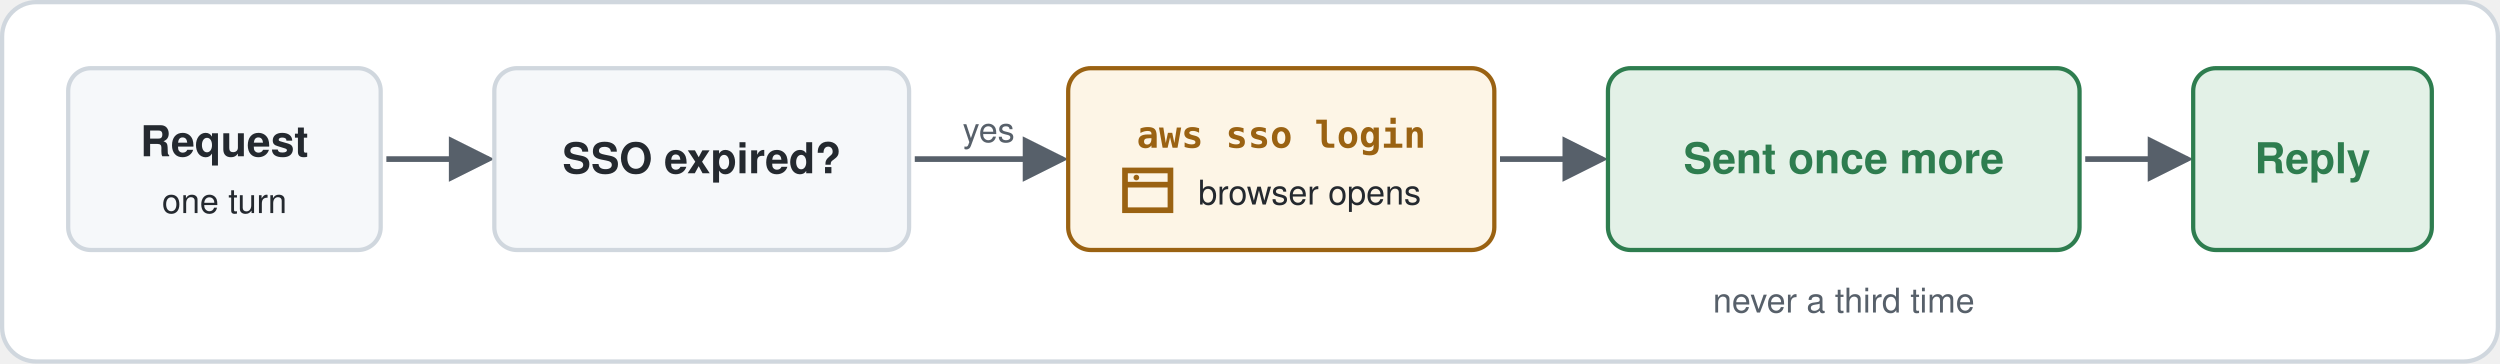
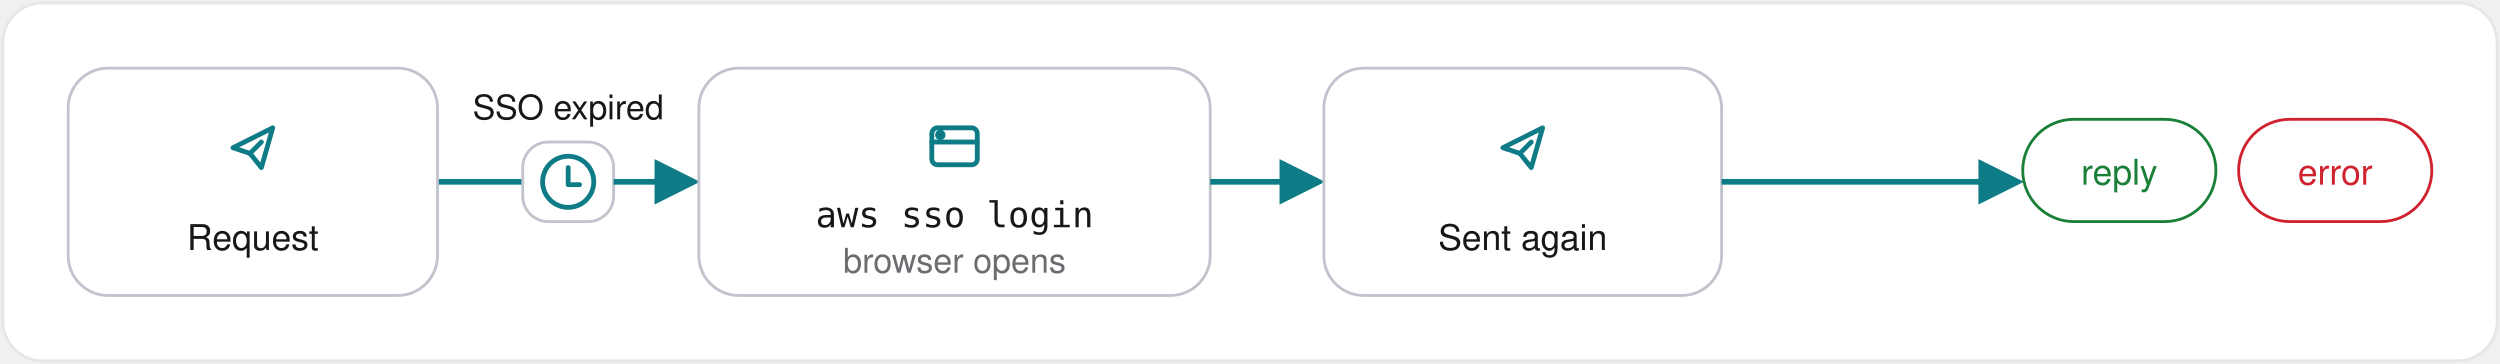
- <svg xmlns="http://www.w3.org/2000/svg" width="880" height="128" viewBox="0 0 880 128" role="img" aria-label="A request asks whether the SSO sign-in expired. If yes, aws sso login opens a browser and the request is sent once more, then a reply arrives. Never a third time." font-family="-apple-system, BlinkMacSystemFont, 'Segoe UI', Helvetica, Arial, sans-serif">
-   <rect x="0.75" y="0.75" width="878.5" height="126.5" rx="12" fill="#FFFFFF" stroke="#D0D7DE" stroke-width="1.5" />
+ <svg xmlns="http://www.w3.org/2000/svg" width="880" height="128" viewBox="0 0 880 128" role="img" aria-label="A request asks whether the SSO sign-in expired. If so, aws sso login opens a browser, the request is sent again, then a green reply or a red error. Never a third time." font-family="Segoe UI, system-ui, -apple-system, Helvetica, Arial, sans-serif">
+   <style>
+ .canvas { fill: #ffffff; stroke: #e6e6e6; }
+ text { fill: #17171a; }
+ .box { fill: #ffffff; stroke: #c1c3cd; }
+ .label { fill: #17171a; }
+ .muted { fill: #6b6b70; }
+ .accent { fill: #0e7c86; }
+ .accent-stroke { stroke: #0e7c86; fill: none; }
+ .line { stroke: #0e7c86; fill: none; }
+ .branch { stroke: #c1c3cd; fill: none; }
+ .return { stroke: #c1c3cd; fill: none; }
+ .chip { fill: #ffffff; stroke: #c1c3cd; }
+ .icon { stroke: #0e7c86; fill: none; }
+ .marker-accent { fill: #0e7c86; }
+ .marker-branch { fill: #c1c3cd; }
+ .good { fill: #1a7f37; }
+ .bad { fill: #cf222e; }
+ .chip-good { fill: #ffffff; stroke: #1a7f37; }
+ .chip-bad { fill: #ffffff; stroke: #cf222e; }
+ .bar-neutral { fill: #c1c3cd; stroke: none; }
+ .title { font-size: 15px; font-weight: 600; }
+ .small { font-size: 12.5px; font-weight: 500; }
+ .tiny { font-size: 12px; font-weight: 500; }
+ .chip-text { font-size: 12.5px; font-weight: 500; }
+ @media (prefers-color-scheme: dark) {
+   .canvas { fill: #0f1014; stroke: #30313a; }
+   text { fill: #f4f4f5; }
+   .box { fill: #15161b; stroke: #4a4c53; }
+   .label { fill: #f4f4f5; }
+   .muted { fill: #a1a1aa; }
+   .accent { fill: #4fd1c5; }
+   .accent-stroke { stroke: #4fd1c5; }
+   .line { stroke: #4fd1c5; }
+   .branch { stroke: #4a4c53; }
+   .return { stroke: #4a4c53; }
+   .chip { fill: #15161b; stroke: #4a4c53; }
+   .icon { stroke: #4fd1c5; }
+   .marker-accent { fill: #4fd1c5; }
+   .marker-branch { fill: #4a4c53; }
+   .good { fill: #3fb950; }
+   .bad { fill: #f85149; }
+   .chip-good { fill: #15161b; stroke: #3fb950; }
+   .chip-bad { fill: #15161b; stroke: #f85149; }
+   .bar-neutral { fill: #4a4c53; stroke: none; }
+ }
+ </style>
  <defs>
-     <marker id="si-arrow" markerWidth="8" markerHeight="8" refX="7" refY="4" orient="auto">
-       <path d="M0 0 L8 4 L0 8 z" fill="#57606A" />
+     <marker id="sign-in-arrow" viewBox="0 0 10 10" refX="8.5" refY="5" markerWidth="8" markerHeight="8" orient="auto">
+       <path class="marker-accent" d="M0,0 L10,5 L0,10 z" />
+     </marker>
+     <marker id="sign-in-branch" viewBox="0 0 10 10" refX="8.5" refY="5" markerWidth="7" markerHeight="7" orient="auto">
+       <path class="marker-branch" d="M0,0 L10,5 L0,10 z" />
    </marker>
  </defs>
-   <rect x="24" y="24" width="110" height="64" rx="8" fill="#F6F8FA" stroke="#D0D7DE" stroke-width="1.5" />
-   <text x="79" y="55" font-size="15" fill="#24292F" font-family="-apple-system, BlinkMacSystemFont, 'Segoe UI', Helvetica, Arial, sans-serif" font-weight="700" text-anchor="middle">Request</text>
-   <text x="79" y="75" font-size="12" fill="#24292F" font-family="-apple-system, BlinkMacSystemFont, 'Segoe UI', Helvetica, Arial, sans-serif" text-anchor="middle">one turn</text>
-   <path d="M136 56 H172" fill="none" stroke="#57606A" stroke-width="2" marker-end="url(#si-arrow)" />
-   <rect x="174" y="24" width="146" height="64" rx="8" fill="#F6F8FA" stroke="#D0D7DE" stroke-width="1.5" />
-   <text x="247" y="61" font-size="15" fill="#24292F" font-family="-apple-system, BlinkMacSystemFont, 'Segoe UI', Helvetica, Arial, sans-serif" font-weight="700" text-anchor="middle">SSO expired?</text>
-   <path d="M322 56 H374" fill="none" stroke="#57606A" stroke-width="2" marker-end="url(#si-arrow)" />
-   <text x="348" y="50" font-size="12" fill="#57606A" font-family="-apple-system, BlinkMacSystemFont, 'Segoe UI', Helvetica, Arial, sans-serif" text-anchor="middle">yes</text>
-   <rect x="376" y="24" width="150" height="64" rx="8" fill="#FDF5E6" stroke="#9A6212" stroke-width="1.5" />
-   <text x="451" y="52" font-size="13" fill="#9A6212" font-family="ui-monospace, SFMono-Regular, Menlo, Consolas, monospace" font-weight="700" text-anchor="middle">aws sso login</text>
-   <rect x="396" y="60" width="16" height="14" fill="none" stroke="#9A6212" stroke-width="2" />
-   <path d="M396 65 H412" stroke="#9A6212" stroke-width="2" />
-   <circle cx="400" cy="62.5" r="1" fill="#9A6212" />
-   <text x="461" y="72" font-size="12" fill="#24292F" font-family="-apple-system, BlinkMacSystemFont, 'Segoe UI', Helvetica, Arial, sans-serif" text-anchor="middle">browser opens</text>
-   <path d="M528 56 H564" fill="none" stroke="#57606A" stroke-width="2" marker-end="url(#si-arrow)" />
-   <rect x="566" y="24" width="166" height="64" rx="8" fill="#E3F1E7" stroke="#2E7D4F" stroke-width="1.5" />
-   <text x="649" y="61" font-size="15" fill="#2E7D4F" font-family="-apple-system, BlinkMacSystemFont, 'Segoe UI', Helvetica, Arial, sans-serif" font-weight="700" text-anchor="middle">Sent once more</text>
-   <path d="M734 56 H770" fill="none" stroke="#57606A" stroke-width="2" marker-end="url(#si-arrow)" />
-   <rect x="772" y="24" width="84" height="64" rx="8" fill="#E3F1E7" stroke="#2E7D4F" stroke-width="1.5" />
-   <text x="814" y="61" font-size="15" fill="#2E7D4F" font-family="-apple-system, BlinkMacSystemFont, 'Segoe UI', Helvetica, Arial, sans-serif" font-weight="700" text-anchor="middle">Reply</text>
-   <text x="649" y="110" font-size="12" fill="#57606A" font-family="-apple-system, BlinkMacSystemFont, 'Segoe UI', Helvetica, Arial, sans-serif" text-anchor="middle">never a third time</text>
+   <rect class="canvas" x="1" y="1" width="878" height="126" rx="14" />
+   <path class="line" d="M154 64 H184" stroke-width="2" />
+   <rect class="box" x="184" y="50" width="32" height="28" rx="9" />
+   <g class="icon" stroke-width="1.7" stroke-linecap="round" stroke-linejoin="round">
+     <circle cx="200" cy="64" r="9" />
+     <path d="M200 59 v6 h4" />
+   </g>
+   <text class="tiny" x="200" y="42" text-anchor="middle">SSO expired</text>
+   <path class="line" d="M216 64 H244" stroke-width="2" marker-end="url(#sign-in-arrow)" />
+   <rect class="box" x="24" y="24" width="130" height="80" rx="14" />
+   <g class="icon" stroke-width="1.7" stroke-linecap="round" stroke-linejoin="round">
+     <path d="M82 52 l14 -7 -4 14 -4 -5 z" />
+     <path d="M88 54 l4 -4" />
+   </g>
+   <text class="small" x="89" y="88" text-anchor="middle">Request</text>
+   <rect class="box" x="246" y="24" width="180" height="80" rx="14" />
+   <g class="icon" stroke-width="1.7" stroke-linecap="round" stroke-linejoin="round">
+     <rect x="328" y="45" width="16" height="13" rx="2" />
+     <path d="M328 50 h16" />
+     <circle cx="331" cy="47.5" r="1" fill="currentColor" />
+   </g>
+   <text class="small" x="336" y="80" text-anchor="middle" font-family="ui-monospace, SFMono-Regular, Menlo, Consolas, monospace">aws sso login</text>
+   <text class="tiny muted" x="336" y="96" text-anchor="middle">browser opens</text>
+   <path class="line" d="M426 64 H464" stroke-width="2" marker-end="url(#sign-in-arrow)" />
+   <rect class="box" x="466" y="24" width="140" height="80" rx="14" />
+   <g class="icon" stroke-width="1.7" stroke-linecap="round" stroke-linejoin="round">
+     <path d="M529 52 l14 -7 -4 14 -4 -5 z" />
+     <path d="M535 54 l4 -4" />
+   </g>
+   <text class="small" x="536" y="88" text-anchor="middle">Sent again</text>
+   <path class="line" d="M606 64 H710" stroke-width="2" marker-end="url(#sign-in-arrow)" />
+   <rect class="chip-good" x="712" y="42" width="68" height="36" rx="18" />
+   <text class="chip-text good" x="746" y="65" text-anchor="middle">reply</text>
+   <rect class="chip-bad" x="788" y="42" width="68" height="36" rx="18" />
+   <text class="chip-text bad" x="822" y="65" text-anchor="middle">error</text>
</svg>
